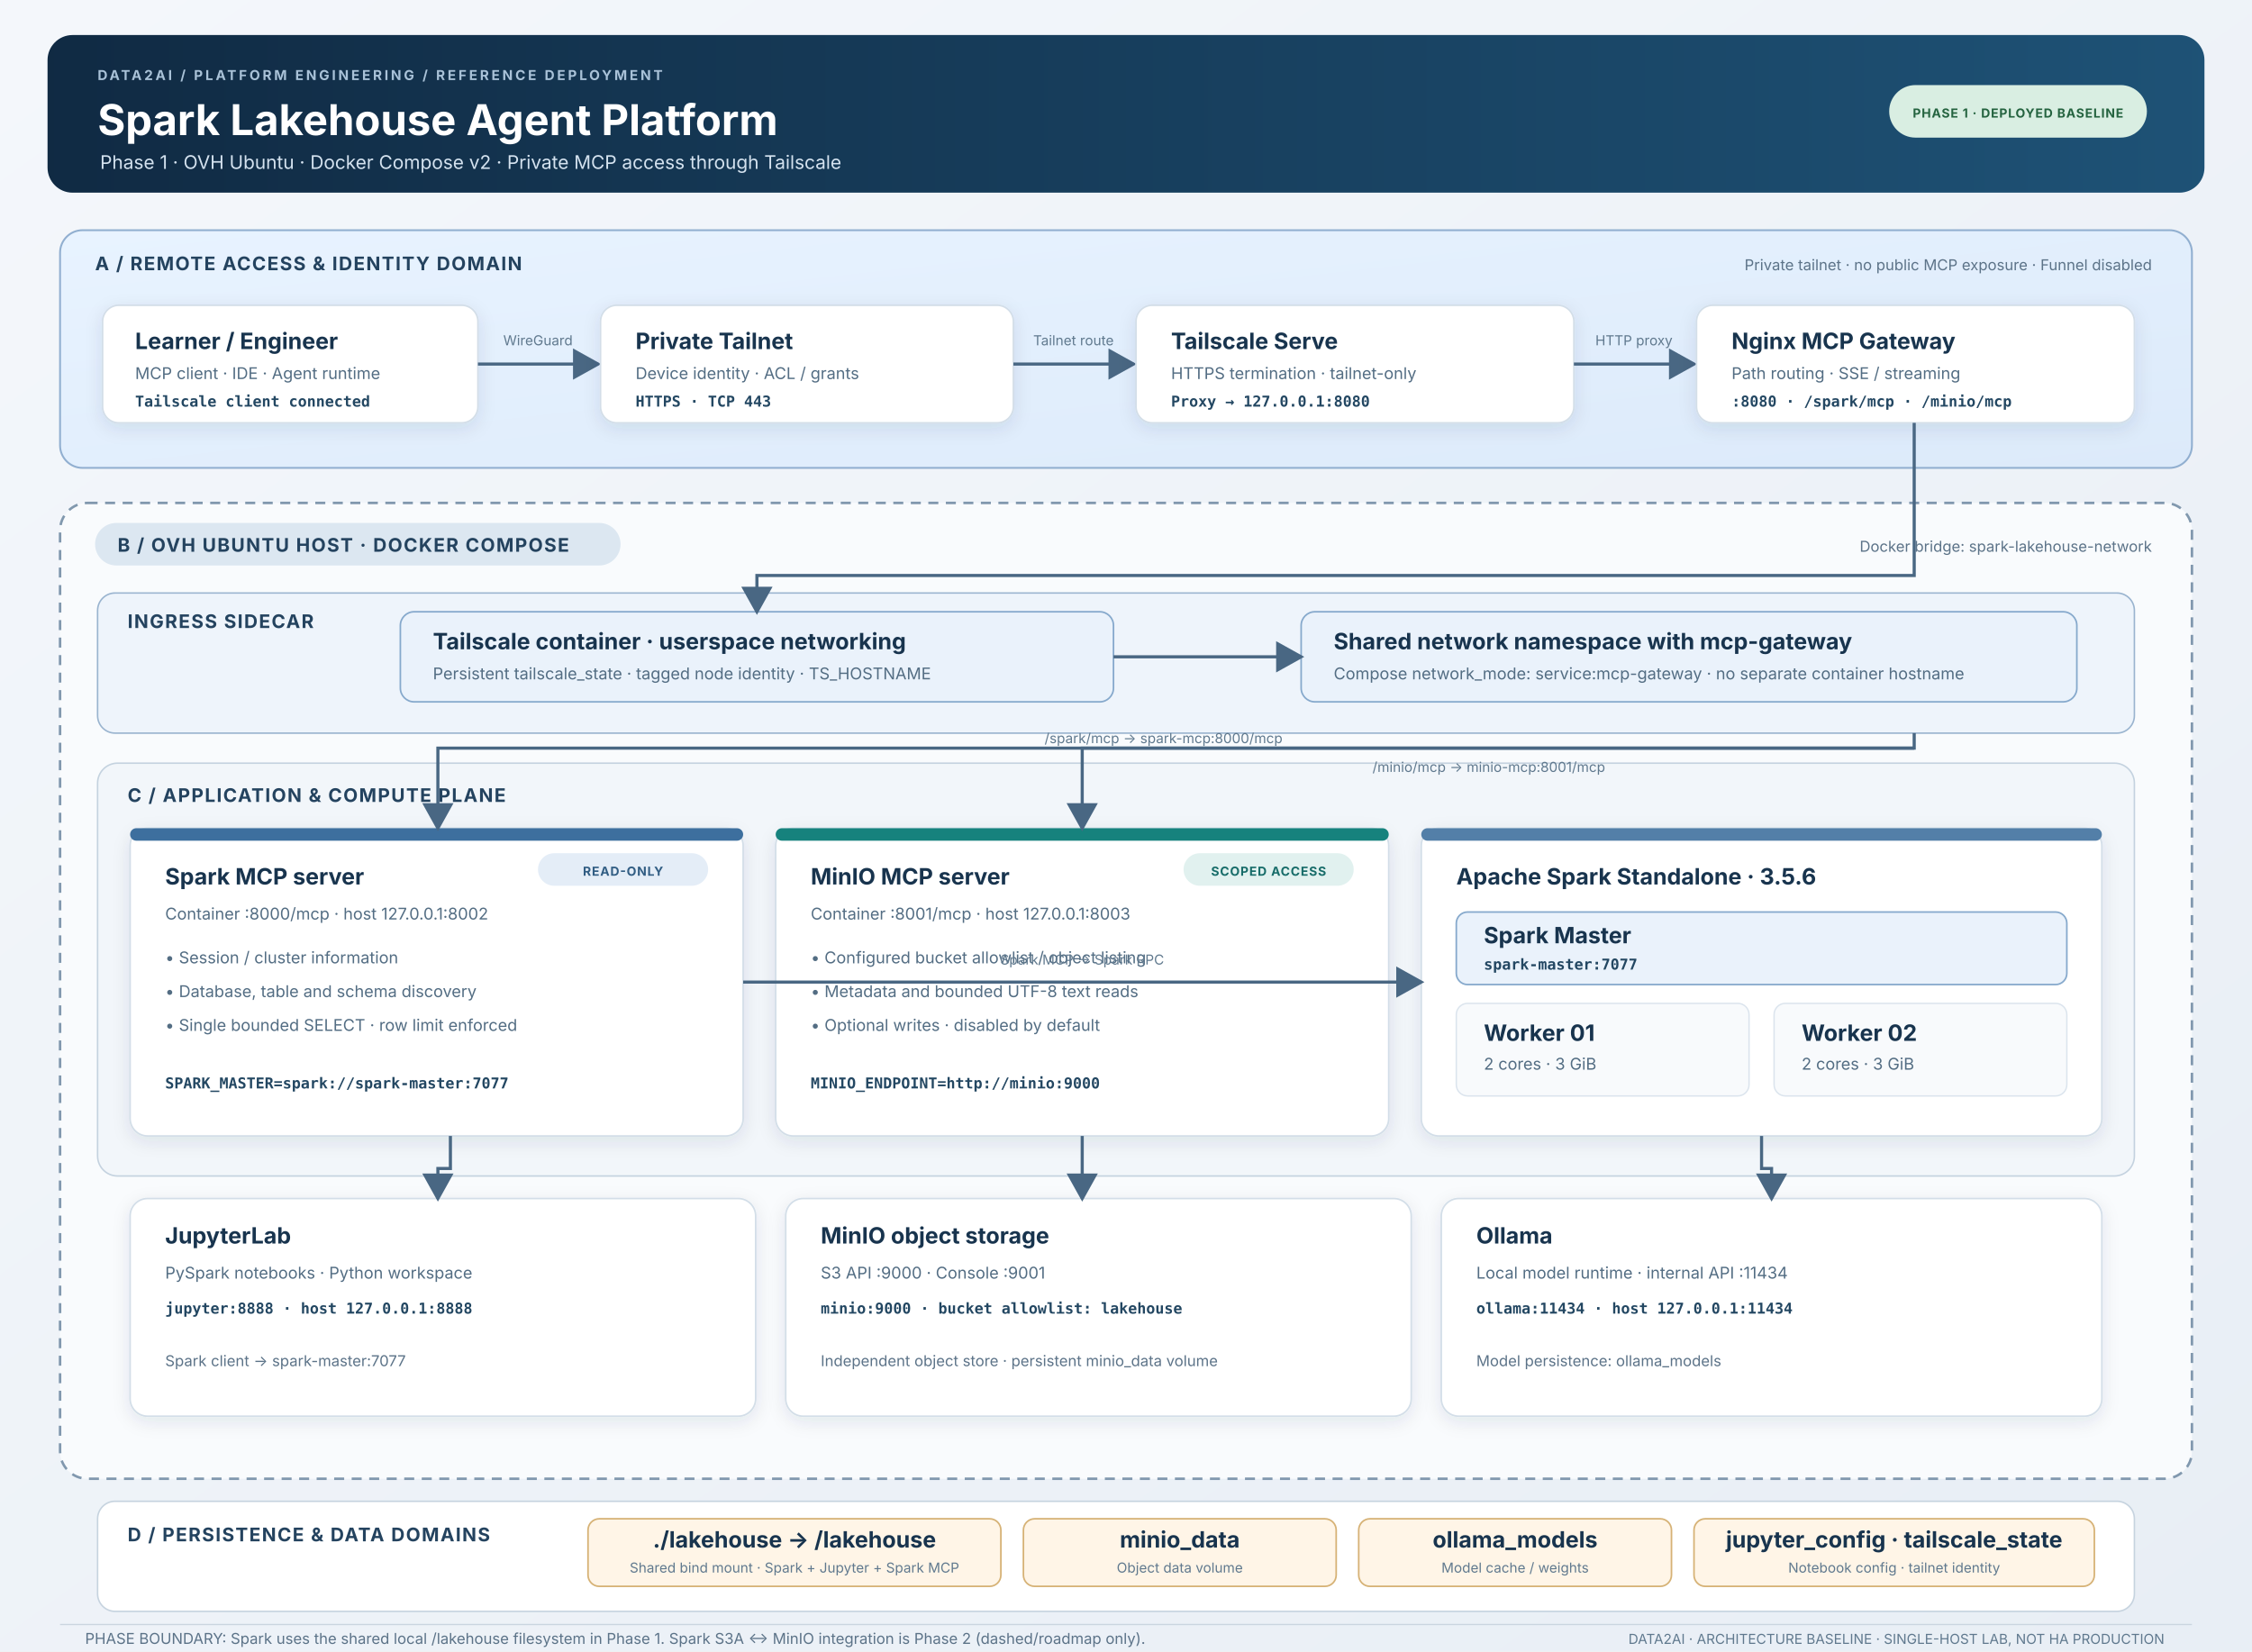
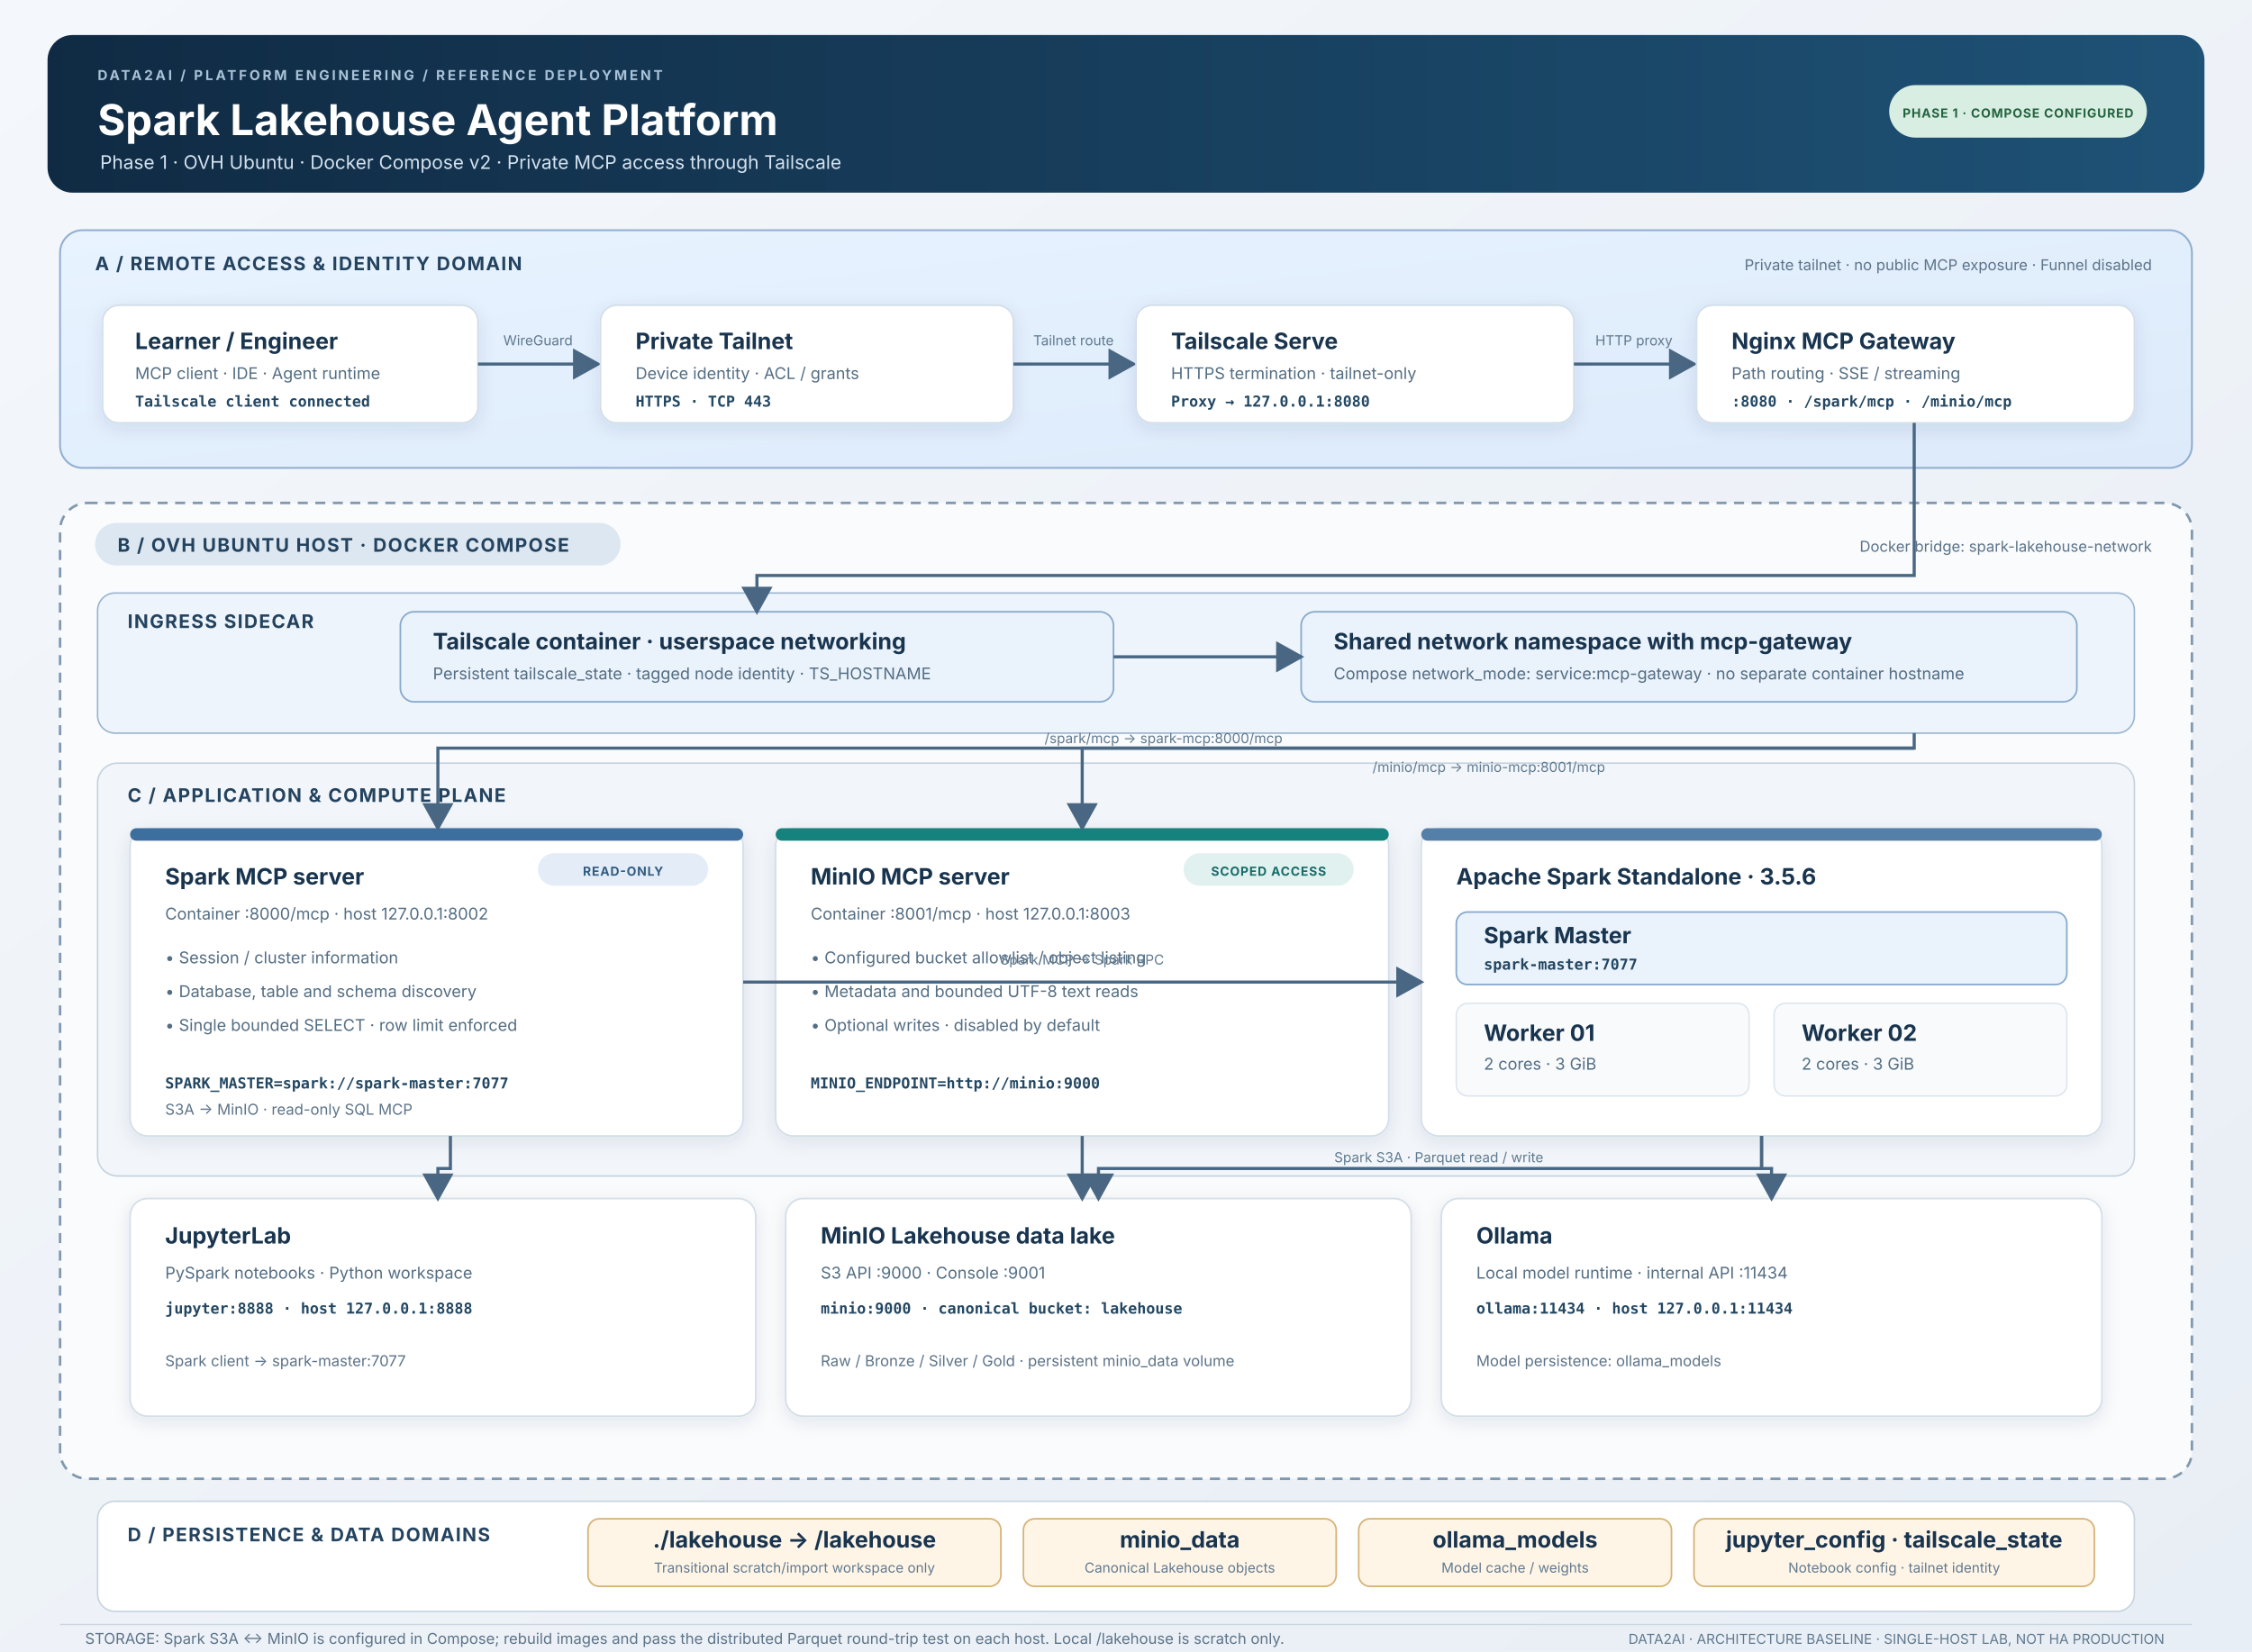
<svg xmlns="http://www.w3.org/2000/svg" width="1800" height="1320" viewBox="0 0 1800 1320" role="img" aria-labelledby="title desc">
  <defs>
    <linearGradient id="bg" x1="0" y1="0" x2="1" y2="1">
      <stop offset="0" stop-color="#f4f7fb" />
      <stop offset="1" stop-color="#e8eef5" />
    </linearGradient>
    <linearGradient id="header" x1="0" y1="0" x2="1" y2="0">
      <stop offset="0" stop-color="#102a43" />
      <stop offset="1" stop-color="#1e5276" />
    </linearGradient>
    <linearGradient id="tail" x1="0" y1="0" x2="1" y2="1">
      <stop offset="0" stop-color="#e8f3ff" />
      <stop offset="1" stop-color="#dceafa" />
    </linearGradient>
    <filter id="shadow" x="-15%" y="-15%" width="130%" height="140%">
      <feDropShadow dx="0" dy="4" stdDeviation="7" flood-color="#16324b" flood-opacity=".10" />
    </filter>
    <marker id="arr" markerWidth="10" markerHeight="10" refX="8" refY="5" orient="auto">
      <path d="M0 0 L9 5 L0 10Z" fill="#496783" />
    </marker>
    <marker id="goldarr" markerWidth="10" markerHeight="10" refX="8" refY="5" orient="auto">
      <path d="M0 0 L9 5 L0 10Z" fill="#b98535" />
    </marker>
    <style>
 .h1{font:700 34px Inter,Arial,sans-serif;fill:#fff}.sub{font:15px Inter,Arial,sans-serif;fill:#d4e2ef}
 .eyebrow{font:700 11px Inter,Arial,sans-serif;letter-spacing:2px;fill:#a9c2d8}
 .band{font:700 15px Inter,Arial,sans-serif;letter-spacing:1px;fill:#24435f}
 .node{font:700 18px Inter,Arial,sans-serif;fill:#18344e}.desc{font:13px Inter,Arial,sans-serif;fill:#536d83}
 .small{font:12px Inter,Arial,sans-serif;fill:#5c7388}.tiny{font:11px Inter,Arial,sans-serif;fill:#60798e}
 .mono{font:600 12px ui-monospace,Consolas,monospace;fill:#234762}
 .white{fill:#fff;stroke:#d3dee8;stroke-width:1.3;filter:url(#shadow)}
 .subcard{fill:#f8fafc;stroke:#dbe4ed;stroke-width:1.1}
 .blue{fill:#eaf2fb;stroke:#86a9cc;stroke-width:1.3}.purple{fill:#f1edfa;stroke:#aa9bce;stroke-width:1.3}
 .green{fill:#eaf5ef;stroke:#8db99c;stroke-width:1.3}.amber{fill:#fff5e7;stroke:#d6b276;stroke-width:1.3}
 .teal{fill:#e9f5f5;stroke:#82b6b4;stroke-width:1.3}
 .solid{fill:none;stroke:#496783;stroke-width:2.5;marker-end:url(#arr)}
 .dashed{fill:none;stroke:#b98535;stroke-width:2.5;stroke-dasharray:9 7;marker-end:url(#goldarr)}
 .tag{font:700 10px Inter,Arial,sans-serif;letter-spacing:.6px}
 </style>
  </defs>
  <rect width="1800" height="1320" fill="url(#bg)" />
  <rect x="38" y="28" width="1724" height="126" rx="20" fill="url(#header)" />
  <text x="78" y="64" class="eyebrow">DATA2AI  /  PLATFORM ENGINEERING  /  REFERENCE DEPLOYMENT</text>
  <text x="78" y="108" class="h1">Spark Lakehouse Agent Platform</text>
  <text x="80" y="135" class="sub">Phase 1 · OVH Ubuntu · Docker Compose v2 · Private MCP access through Tailscale</text>
  <rect x="1510" y="68" width="206" height="42" rx="21" fill="#d9eee2" />
-   <text x="1613" y="94" text-anchor="middle" class="tag" fill="#24633f">PHASE 1 · DEPLOYED BASELINE</text>
+   <text x="1613" y="94" text-anchor="middle" class="tag" fill="#24633f">PHASE 1 · COMPOSE CONFIGURED</text>
  <rect x="48" y="184" width="1704" height="190" rx="18" fill="url(#tail)" stroke="#91afd0" stroke-width="1.5" />
  <text x="76" y="216" class="band">A  /  REMOTE ACCESS &amp; IDENTITY DOMAIN</text>
  <text x="1720" y="216" text-anchor="end" class="small">Private tailnet · no public MCP exposure · Funnel disabled</text>
  <rect x="82" y="244" width="300" height="94" rx="13" class="white" />
  <text x="108" y="279" class="node">Learner / Engineer</text>
  <text x="108" y="303" class="desc">MCP client · IDE · Agent runtime</text>
  <text x="108" y="325" class="mono">Tailscale client connected</text>
  <path d="M382 291 H478" class="solid" />
  <text x="430" y="276" text-anchor="middle" class="tiny">WireGuard</text>
  <rect x="480" y="244" width="330" height="94" rx="13" class="white" />
  <text x="508" y="279" class="node">Private Tailnet</text>
  <text x="508" y="303" class="desc">Device identity · ACL / grants</text>
  <text x="508" y="325" class="mono">HTTPS · TCP 443</text>
  <path d="M810 291 H906" class="solid" />
  <text x="858" y="276" text-anchor="middle" class="tiny">Tailnet route</text>
  <rect x="908" y="244" width="350" height="94" rx="13" class="white" />
  <text x="936" y="279" class="node">Tailscale Serve</text>
  <text x="936" y="303" class="desc">HTTPS termination · tailnet-only</text>
  <text x="936" y="325" class="mono">Proxy → 127.0.0.1:8080</text>
  <path d="M1258 291 H1354" class="solid" />
  <text x="1306" y="276" text-anchor="middle" class="tiny">HTTP proxy</text>
  <rect x="1356" y="244" width="350" height="94" rx="13" class="white" />
  <text x="1384" y="279" class="node">Nginx MCP Gateway</text>
  <text x="1384" y="303" class="desc">Path routing · SSE / streaming</text>
  <text x="1384" y="325" class="mono">:8080 · /spark/mcp · /minio/mcp</text>
  <rect x="48" y="402" width="1704" height="780" rx="22" fill="#f9fbfd" stroke="#8198ae" stroke-width="2" stroke-dasharray="8 6" />
  <rect x="76" y="418" width="420" height="34" rx="17" fill="#dce7f1" />
  <text x="94" y="441" class="band">B  /  OVH UBUNTU HOST · DOCKER COMPOSE</text>
  <text x="1720" y="441" text-anchor="end" class="small">Docker bridge: spark-lakehouse-network</text>
  <rect x="78" y="474" width="1628" height="112" rx="14" fill="#eef4fb" stroke="#9ab4cf" stroke-width="1.2" />
  <text x="102" y="502" class="band">INGRESS SIDECAR</text>
  <rect x="320" y="489" width="570" height="72" rx="11" class="blue" />
  <text x="346" y="519" class="node">Tailscale container · userspace networking</text>
  <text x="346" y="543" class="desc">Persistent tailscale_state · tagged node identity · TS_HOSTNAME</text>
  <rect x="1040" y="489" width="620" height="72" rx="11" class="blue" />
  <text x="1066" y="519" class="node">Shared network namespace with mcp-gateway</text>
  <text x="1066" y="543" class="desc">Compose network_mode: service:mcp-gateway · no separate container hostname</text>
  <path d="M1530 338 V460 H605 V489" class="solid" />
  <path d="M890 525 H1040" class="solid" />
  <path d="M1350 489 V460 H1530 V338" class="solid" opacity="0" />
  <rect x="78" y="610" width="1628" height="330" rx="16" fill="#f2f6fa" stroke="#c4d2df" stroke-width="1.2" />
  <text x="102" y="641" class="band">C  /  APPLICATION &amp; COMPUTE PLANE</text>
  <rect x="104" y="662" width="490" height="246" rx="14" class="white" />
  <rect x="104" y="662" width="490" height="10" rx="5" fill="#3d6f9e" />
  <text x="132" y="707" class="node">Spark MCP server</text>
  <rect x="430" y="682" width="136" height="26" rx="13" fill="#e4edf7" />
  <text x="498" y="700" text-anchor="middle" class="tag" fill="#315d83">READ-ONLY</text>
  <text x="132" y="735" class="desc">Container :8000/mcp · host 127.0.0.1:8002</text>
  <text x="132" y="770" class="desc">• Session / cluster information</text>
  <text x="132" y="797" class="desc">• Database, table and schema discovery</text>
  <text x="132" y="824" class="desc">• Single bounded SELECT · row limit enforced</text>
  <text x="132" y="870" class="mono">SPARK_MASTER=spark://spark-master:7077</text>
+   <text x="132" y="891" class="small">S3A → MinIO · read-only SQL MCP</text>
  <rect x="620" y="662" width="490" height="246" rx="14" class="white" />
  <rect x="620" y="662" width="490" height="10" rx="5" fill="#16827d" />
  <text x="648" y="707" class="node">MinIO MCP server</text>
  <rect x="946" y="682" width="136" height="26" rx="13" fill="#e1f1ef" />
  <text x="1014" y="700" text-anchor="middle" class="tag" fill="#176c69">SCOPED ACCESS</text>
  <text x="648" y="735" class="desc">Container :8001/mcp · host 127.0.0.1:8003</text>
  <text x="648" y="770" class="desc">• Configured bucket allowlist / object listing</text>
  <text x="648" y="797" class="desc">• Metadata and bounded UTF-8 text reads</text>
  <text x="648" y="824" class="desc">• Optional writes · disabled by default</text>
  <text x="648" y="870" class="mono">MINIO_ENDPOINT=http://minio:9000</text>
  <rect x="1136" y="662" width="544" height="246" rx="14" class="white" />
  <rect x="1136" y="662" width="544" height="10" rx="5" fill="#537fa8" />
  <text x="1164" y="707" class="node">Apache Spark Standalone · 3.5.6</text>
  <rect x="1164" y="729" width="488" height="58" rx="9" class="blue" />
  <text x="1186" y="754" class="node">Spark Master</text>
  <text x="1186" y="775" class="mono">spark-master:7077</text>
  <rect x="1164" y="802" width="234" height="74" rx="9" class="subcard" />
  <text x="1186" y="832" class="node">Worker 01</text>
  <text x="1186" y="855" class="desc">2 cores · 3 GiB</text>
  <rect x="1418" y="802" width="234" height="74" rx="9" class="subcard" />
  <text x="1440" y="832" class="node">Worker 02</text>
  <text x="1440" y="855" class="desc">2 cores · 3 GiB</text>
  <rect x="104" y="958" width="500" height="174" rx="14" class="white" />
  <text x="132" y="994" class="node">JupyterLab</text>
  <text x="132" y="1022" class="desc">PySpark notebooks · Python workspace</text>
  <text x="132" y="1050" class="mono">jupyter:8888 · host 127.0.0.1:8888</text>
  <text x="132" y="1092" class="small">Spark client → spark-master:7077</text>
  <rect x="628" y="958" width="500" height="174" rx="14" class="white" />
-   <text x="656" y="994" class="node">MinIO object storage</text>
+   <text x="656" y="994" class="node">MinIO Lakehouse data lake</text>
  <text x="656" y="1022" class="desc">S3 API :9000 · Console :9001</text>
-   <text x="656" y="1050" class="mono">minio:9000 · bucket allowlist: lakehouse</text>
-   <text x="656" y="1092" class="small">Independent object store · persistent minio_data volume</text>
+   <text x="656" y="1050" class="mono">minio:9000 · canonical bucket: lakehouse</text>
+   <text x="656" y="1092" class="small">Raw / Bronze / Silver / Gold · persistent minio_data volume</text>
  <rect x="1152" y="958" width="528" height="174" rx="14" class="white" />
  <text x="1180" y="994" class="node">Ollama</text>
  <text x="1180" y="1022" class="desc">Local model runtime · internal API :11434</text>
  <text x="1180" y="1050" class="mono">ollama:11434 · host 127.0.0.1:11434</text>
  <text x="1180" y="1092" class="small">Model persistence: ollama_models</text>
  <path d="M1530 586 V598 H350 V662" class="solid" />
  <text x="930" y="594" text-anchor="middle" class="tiny">/spark/mcp → spark-mcp:8000/mcp</text>
  <path d="M1530 598 H865 V662" class="solid" />
  <text x="1190" y="617" text-anchor="middle" class="tiny">/minio/mcp → minio-mcp:8001/mcp</text>
  <path d="M594 785 H1136" class="solid" />
  <text x="865" y="771" text-anchor="middle" class="tiny">Spark MCP → Spark RPC</text>
  <path d="M1110 838 H1136" class="solid" opacity="0" />
  <path d="M360 908 V934 H350 V958" class="solid" />
  <path d="M865 908 V934 H865 V958" class="solid" />
+   <path d="M1408 908 V934 H878 V958" class="solid" />
+   <text x="1150" y="929" text-anchor="middle" class="tiny">Spark S3A · Parquet read / write</text>
  <path d="M1408 908 V934 H1416 V958" class="solid" />
  <path d="M604 1044 H628" class="solid" opacity="0" />
  <rect x="78" y="1200" width="1628" height="88" rx="14" fill="#fff" stroke="#c6d3df" stroke-width="1.2" />
  <text x="102" y="1232" class="band">D  /  PERSISTENCE &amp; DATA DOMAINS</text>
  <rect x="470" y="1214" width="330" height="54" rx="9" class="amber" />
  <text x="635" y="1237" text-anchor="middle" class="node">./lakehouse → /lakehouse</text>
-   <text x="635" y="1257" text-anchor="middle" class="tiny">Shared bind mount · Spark + Jupyter + Spark MCP</text>
+   <text x="635" y="1257" text-anchor="middle" class="tiny">Transitional scratch/import workspace only</text>
  <rect x="818" y="1214" width="250" height="54" rx="9" class="amber" />
  <text x="943" y="1237" text-anchor="middle" class="node">minio_data</text>
-   <text x="943" y="1257" text-anchor="middle" class="tiny">Object data volume</text>
+   <text x="943" y="1257" text-anchor="middle" class="tiny">Canonical Lakehouse objects</text>
  <rect x="1086" y="1214" width="250" height="54" rx="9" class="amber" />
  <text x="1211" y="1237" text-anchor="middle" class="node">ollama_models</text>
  <text x="1211" y="1257" text-anchor="middle" class="tiny">Model cache / weights</text>
  <rect x="1354" y="1214" width="320" height="54" rx="9" class="amber" />
  <text x="1514" y="1237" text-anchor="middle" class="node">jupyter_config · tailscale_state</text>
  <text x="1514" y="1257" text-anchor="middle" class="tiny">Notebook config · tailnet identity</text>
  <rect x="48" y="1298" width="1704" height="1" fill="#cad5df" />
-   <text x="68" y="1314" class="small">PHASE BOUNDARY: Spark uses the shared local /lakehouse filesystem in Phase 1. Spark S3A ↔ MinIO integration is Phase 2 (dashed/roadmap only).</text>
+   <text x="68" y="1314" class="small">STORAGE: Spark S3A ↔ MinIO is configured in Compose; rebuild images and pass the distributed Parquet round-trip test on each host. Local /lakehouse is scratch only.</text>
  <text x="1730" y="1314" text-anchor="end" class="tiny">DATA2AI · ARCHITECTURE BASELINE · SINGLE-HOST LAB, NOT HA PRODUCTION</text>
</svg>
